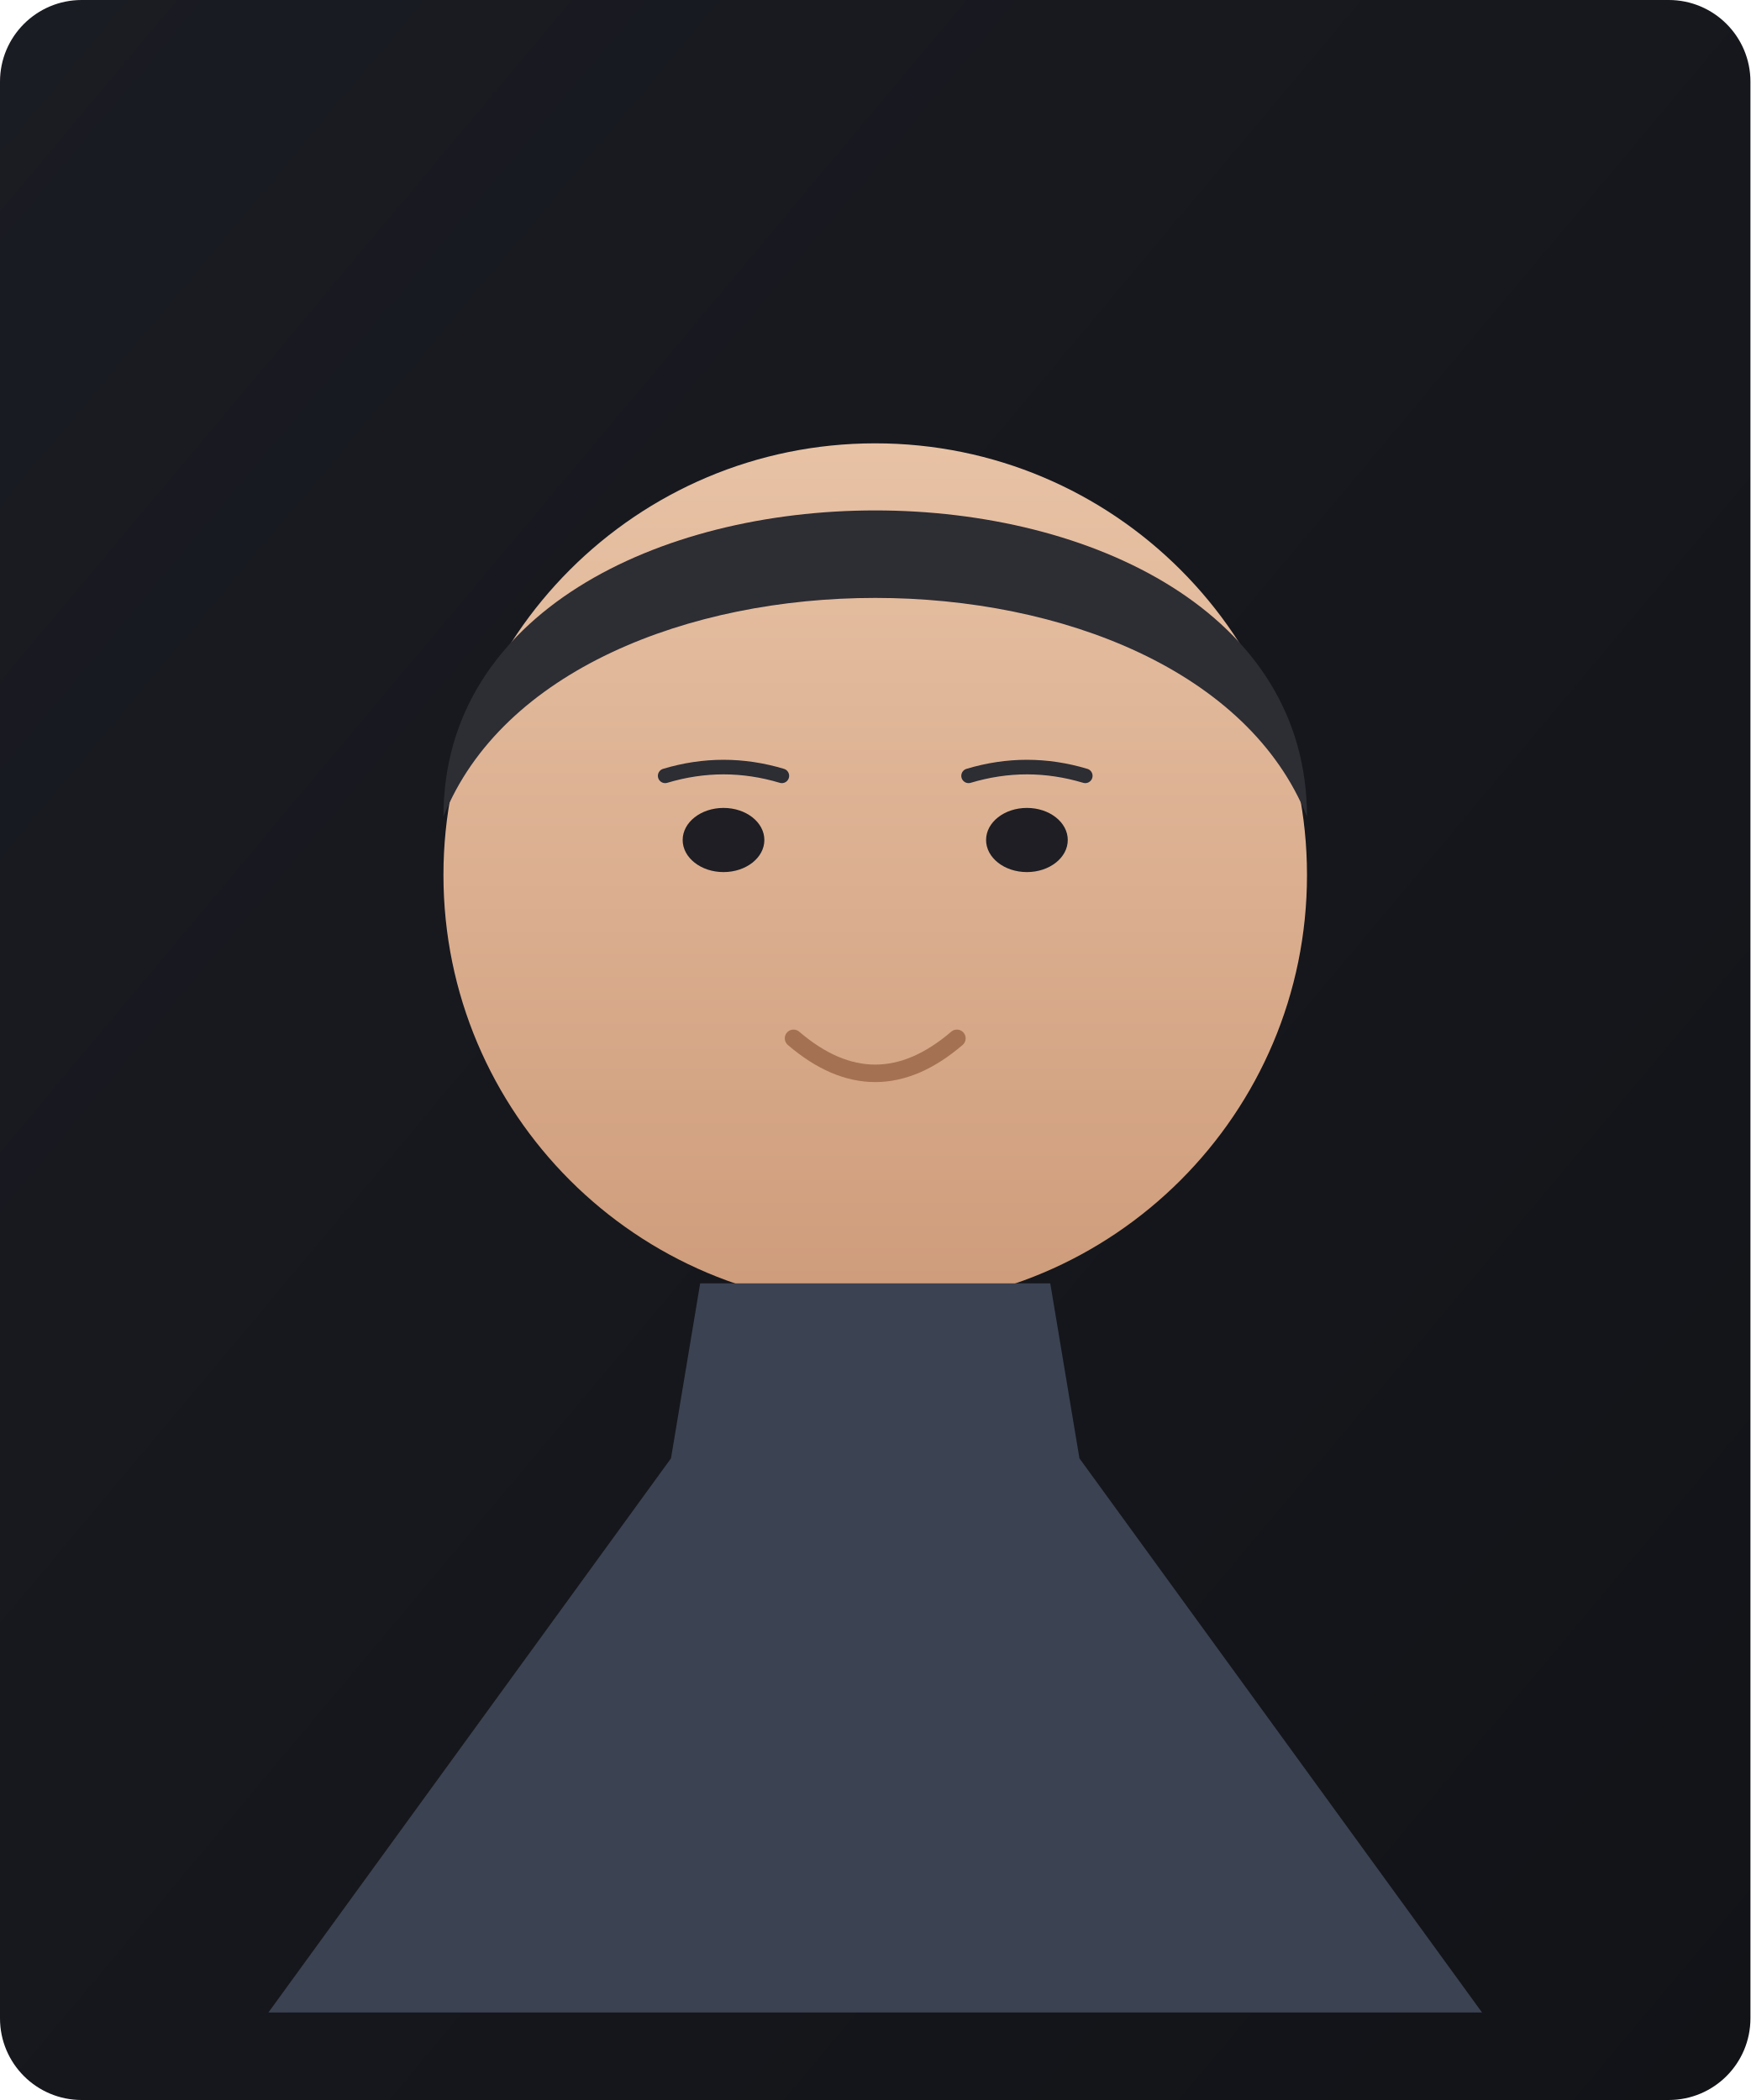
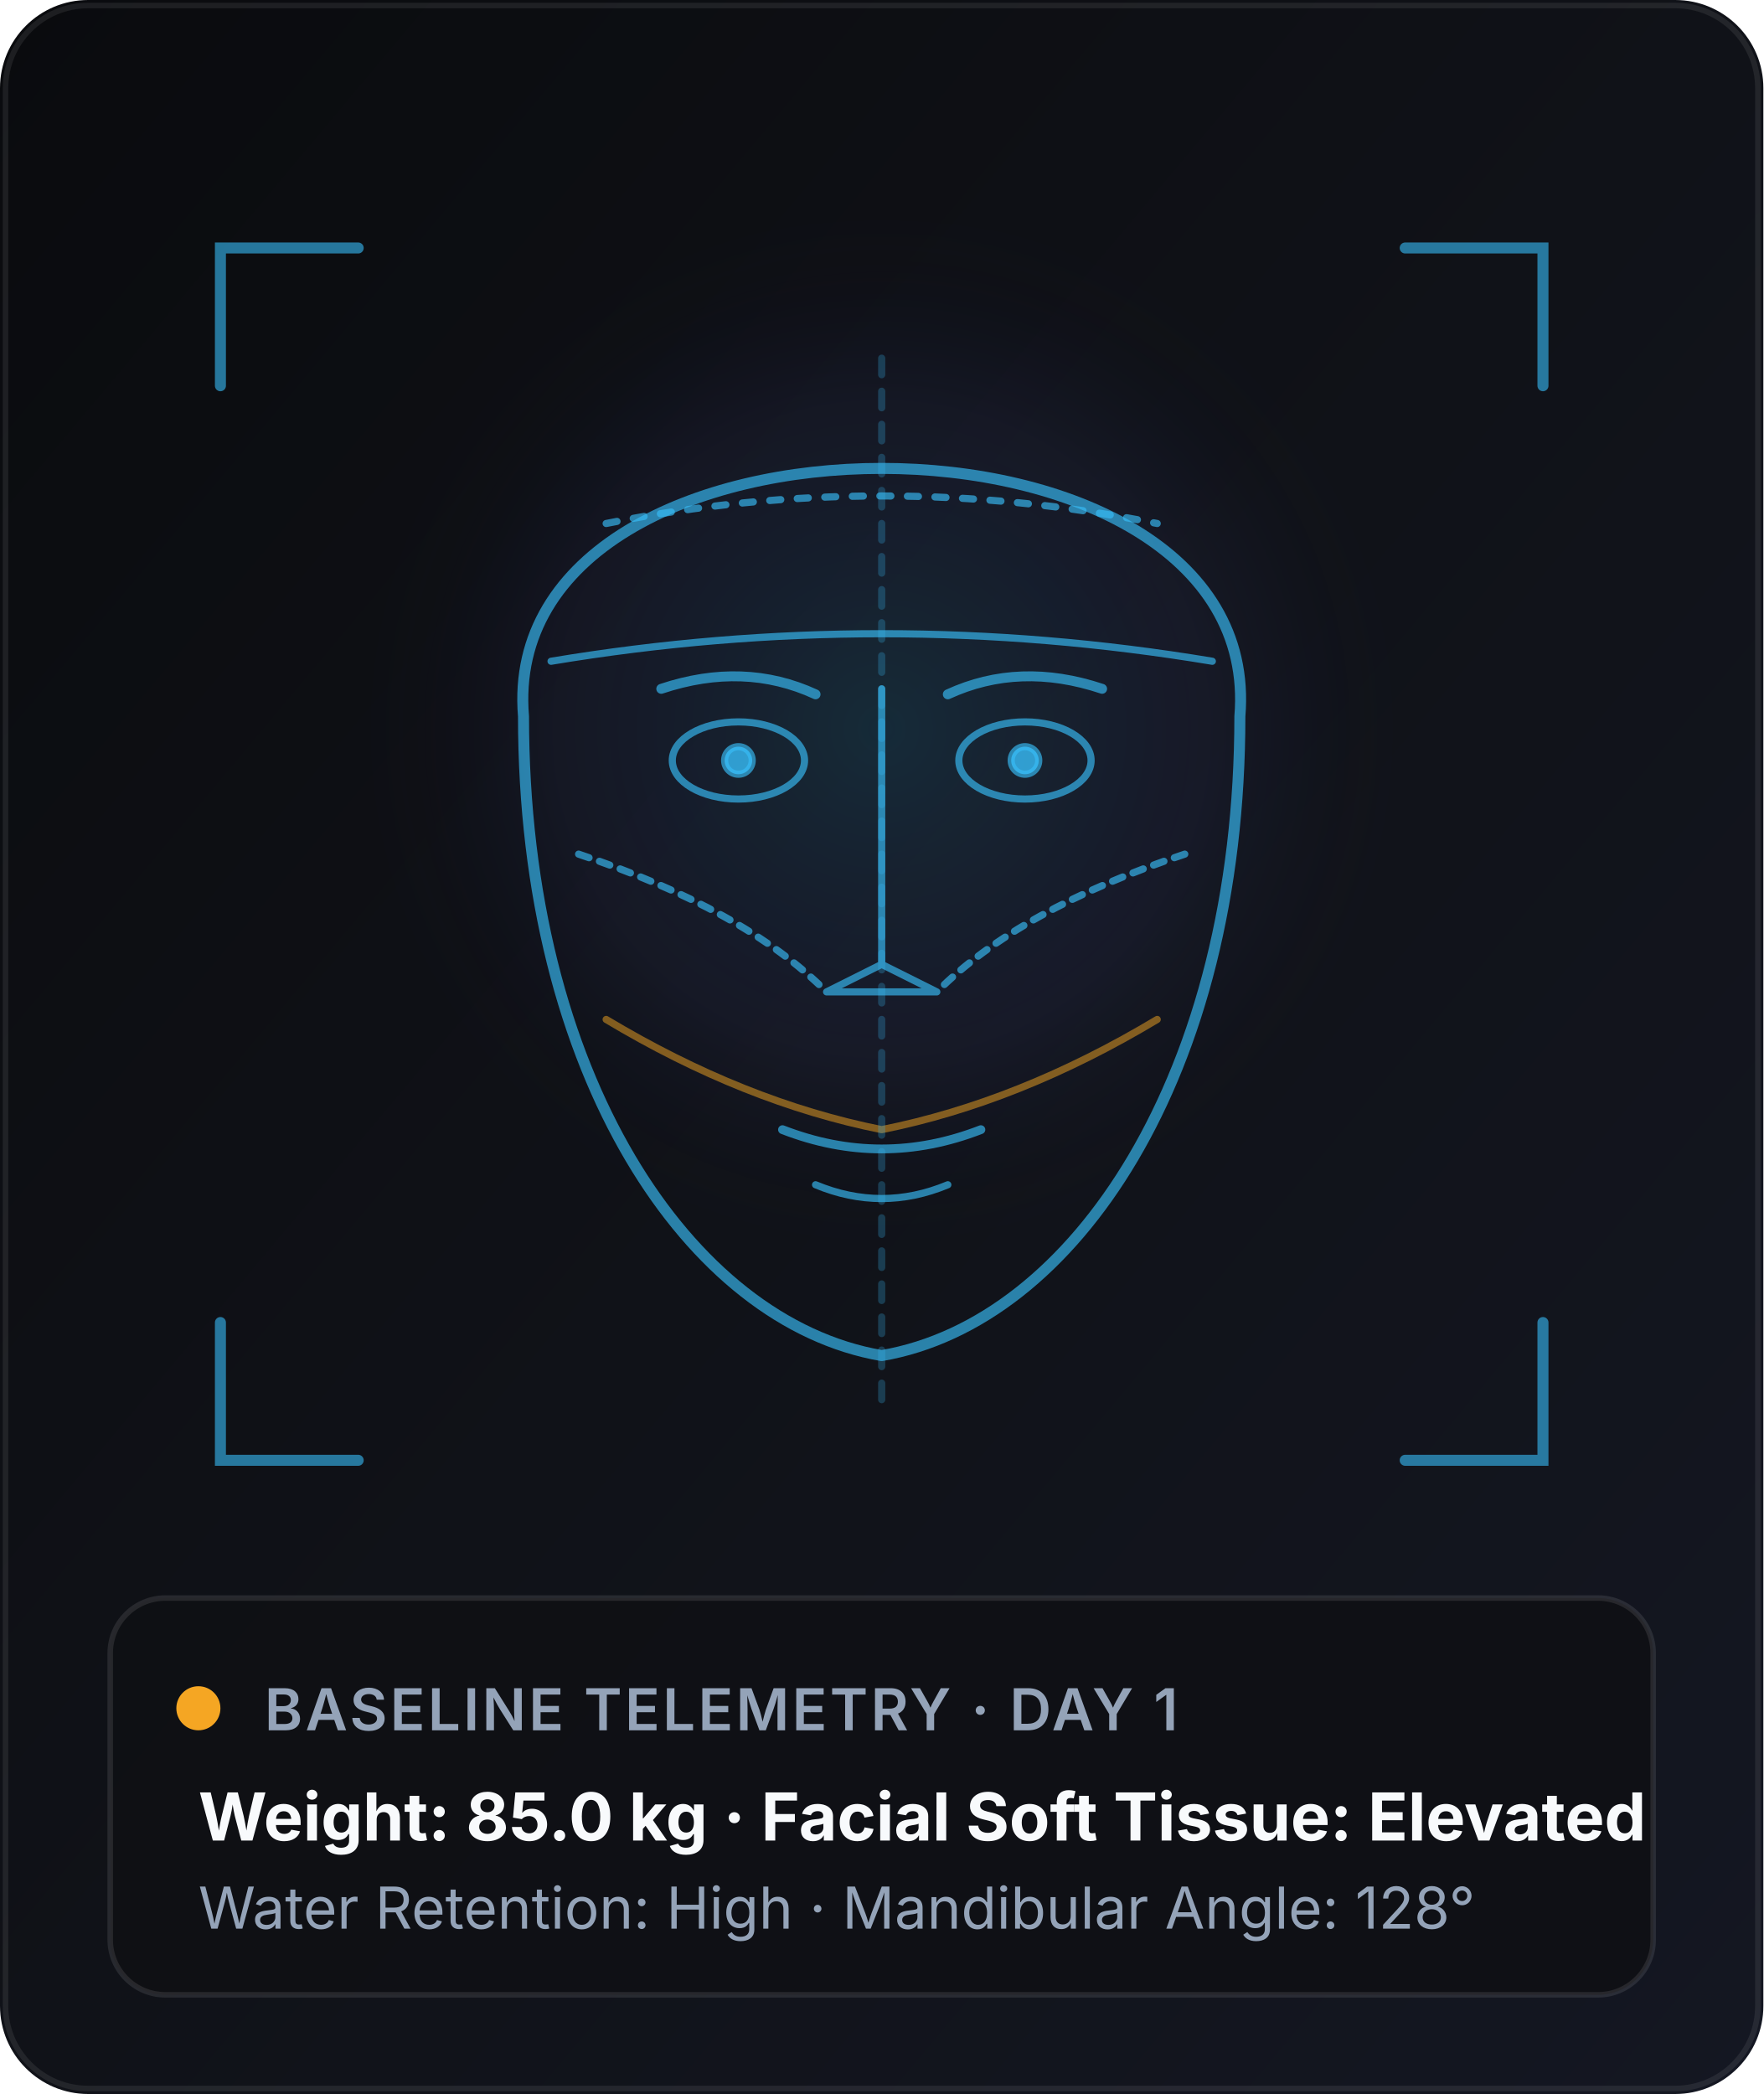
- <svg xmlns="http://www.w3.org/2000/svg" viewBox="0 0 300 360" width="100%" height="100%">
+ <svg xmlns="http://www.w3.org/2000/svg" viewBox="0 0 320 380" width="100%" height="100%">
  <defs>
-     <linearGradient id="bg1" x1="0%" y1="0%" x2="100%" y2="100%">
-       <stop offset="0%" stop-color="#1a1c23" />
-       <stop offset="100%" stop-color="#121317" />
+     <linearGradient id="faceBg1" x1="0%" y1="0%" x2="100%" y2="100%">
+       <stop offset="0%" stop-color="#0a0b0e" />
+       <stop offset="50%" stop-color="#101218" />
+       <stop offset="100%" stop-color="#141722" />
    </linearGradient>
-     <linearGradient id="faceGrad1" x1="0%" y1="0%" x2="0%" y2="100%">
-       <stop offset="0%" stop-color="#e8c2a5" />
-       <stop offset="100%" stop-color="#ce9c7b" />
+     <radialGradient id="meshGlow1" cx="50%" cy="42%" r="45%">
+       <stop offset="0%" stop-color="rgba(56, 189, 248, 0.15)" />
+       <stop offset="60%" stop-color="rgba(94, 106, 210, 0.08)" />
+       <stop offset="100%" stop-color="transparent" />
+     </radialGradient>
+     <linearGradient id="scanBeam1" x1="0%" y1="0%" x2="100%" y2="0%">
+       <stop offset="0%" stop-color="transparent" />
+       <stop offset="50%" stop-color="rgba(56, 189, 248, 0.8)" />
+       <stop offset="100%" stop-color="transparent" />
    </linearGradient>
  </defs>
-   <rect width="300" height="360" rx="14" fill="url(#bg1)" />
-   <circle cx="150" cy="150" r="74" fill="url(#faceGrad1)" />
-   <path d="M76 140 C76 70, 224 70, 224 140 C204 90, 96 90, 76 140 Z" fill="#2d2d34" />
-   <ellipse cx="124" cy="144" rx="7" ry="5.5" fill="#1e1e24" />
-   <ellipse cx="176" cy="144" rx="7" ry="5.5" fill="#1e1e24" />
-   <path d="M114 133 Q124 130 134 133" stroke="#2d2d34" stroke-width="2.5" stroke-linecap="round" fill="none" />
-   <path d="M166 133 Q176 130 186 133" stroke="#2d2d34" stroke-width="2.5" stroke-linecap="round" fill="none" />
-   <path d="M136 178 Q150 190 164 178" stroke="#a47253" stroke-width="3" fill="none" stroke-linecap="round" />
-   <path d="M120 220 L115 250 L46 345 L254 345 L185 250 L180 220 Z" fill="#3b4252" />
+   <rect width="320" height="380" rx="16" fill="url(#faceBg1)" />
+   <rect x="1" y="1" width="318" height="378" rx="15" fill="none" stroke="rgba(255, 255, 255, 0.08)" stroke-width="1" />
+   <circle cx="160" cy="150" r="110" fill="url(#meshGlow1)" />
+   <path d="M40 70 V45 H65" stroke="rgba(56, 189, 248, 0.6)" stroke-width="2" stroke-linecap="round" fill="none" />
+   <path d="M280 70 V45 H255" stroke="rgba(56, 189, 248, 0.6)" stroke-width="2" stroke-linecap="round" fill="none" />
+   <path d="M40 240 V265 H65" stroke="rgba(56, 189, 248, 0.6)" stroke-width="2" stroke-linecap="round" fill="none" />
+   <path d="M280 240 V265 H255" stroke="rgba(56, 189, 248, 0.6)" stroke-width="2" stroke-linecap="round" fill="none" />
+   <g id="biometric-mesh-baseline" stroke="rgba(56, 189, 248, 0.65)" stroke-width="1.3" fill="none" stroke-linecap="round" stroke-linejoin="round">
+     <path d="M95 130 C90 70, 230 70, 225 130 C225 195, 195 240, 160 246 C125 240, 95 195, 95 130 Z" stroke-width="2" />
+     <path d="M110 95 Q160 85 210 95" stroke-dasharray="2 3" />
+     <path d="M100 120 Q160 110 220 120" />
+     <path d="M120 125 Q135 120 148 126" stroke-width="1.8" />
+     <path d="M172 126 Q185 120 200 125" stroke-width="1.8" />
+     <ellipse cx="134" cy="138" rx="12" ry="7" />
+     <circle cx="134" cy="138" r="2.5" fill="rgba(56, 189, 248, 0.8)" />
+     <ellipse cx="186" cy="138" rx="12" ry="7" />
+     <circle cx="186" cy="138" r="2.5" fill="rgba(56, 189, 248, 0.8)" />
+     <path d="M160 125 V175 L150 180 H170 L160 175" />
+     <path d="M105 155 Q135 165 150 180" stroke-dasharray="2 2" />
+     <path d="M215 155 Q185 165 170 180" stroke-dasharray="2 2" />
+     <path d="M110 185 Q135 200 160 205 Q185 200 210 185" stroke="rgba(245, 166, 35, 0.5)" />
+     <path d="M142 205 Q160 212 178 205" stroke-width="1.6" />
+     <path d="M148 215 Q160 220 172 215" />
+     <line x1="160" y1="65" x2="160" y2="255" stroke="rgba(56, 189, 248, 0.25)" stroke-dasharray="3 3" />
+   </g>
+   <line x1="45" y1="150" x2="275" y2="150" stroke="url(#scanBeam1)" stroke-width="1.8" />
+   <g transform="translate(20, 290)">
+     <rect width="280" height="72" rx="10" fill="rgba(15, 16, 20, 0.9)" stroke="rgba(255, 255, 255, 0.1)" stroke-width="1" />
+     <circle cx="16" cy="20" r="4" fill="#f5a623" />
+     <text x="28" y="24" fill="#94a3b8" font-family="'JetBrains Mono', -apple-system, monospace" font-size="10.5" font-weight="600" letter-spacing="0.5">
+       BASELINE TELEMETRY · DAY 1
+     </text>
+     <text x="16" y="44" fill="#f8fafc" font-family="'Plus Jakarta Sans', -apple-system, sans-serif" font-size="12" font-weight="700">
+       Weight: 85.0 kg · Facial Soft Tissue: Elevated
+     </text>
+     <text x="16" y="60" fill="#94a3b8" font-family="'Plus Jakarta Sans', -apple-system, sans-serif" font-size="10.5">
+       Water Retention: High · Mandibular Angle: 128°
+     </text>
+   </g>
</svg>
